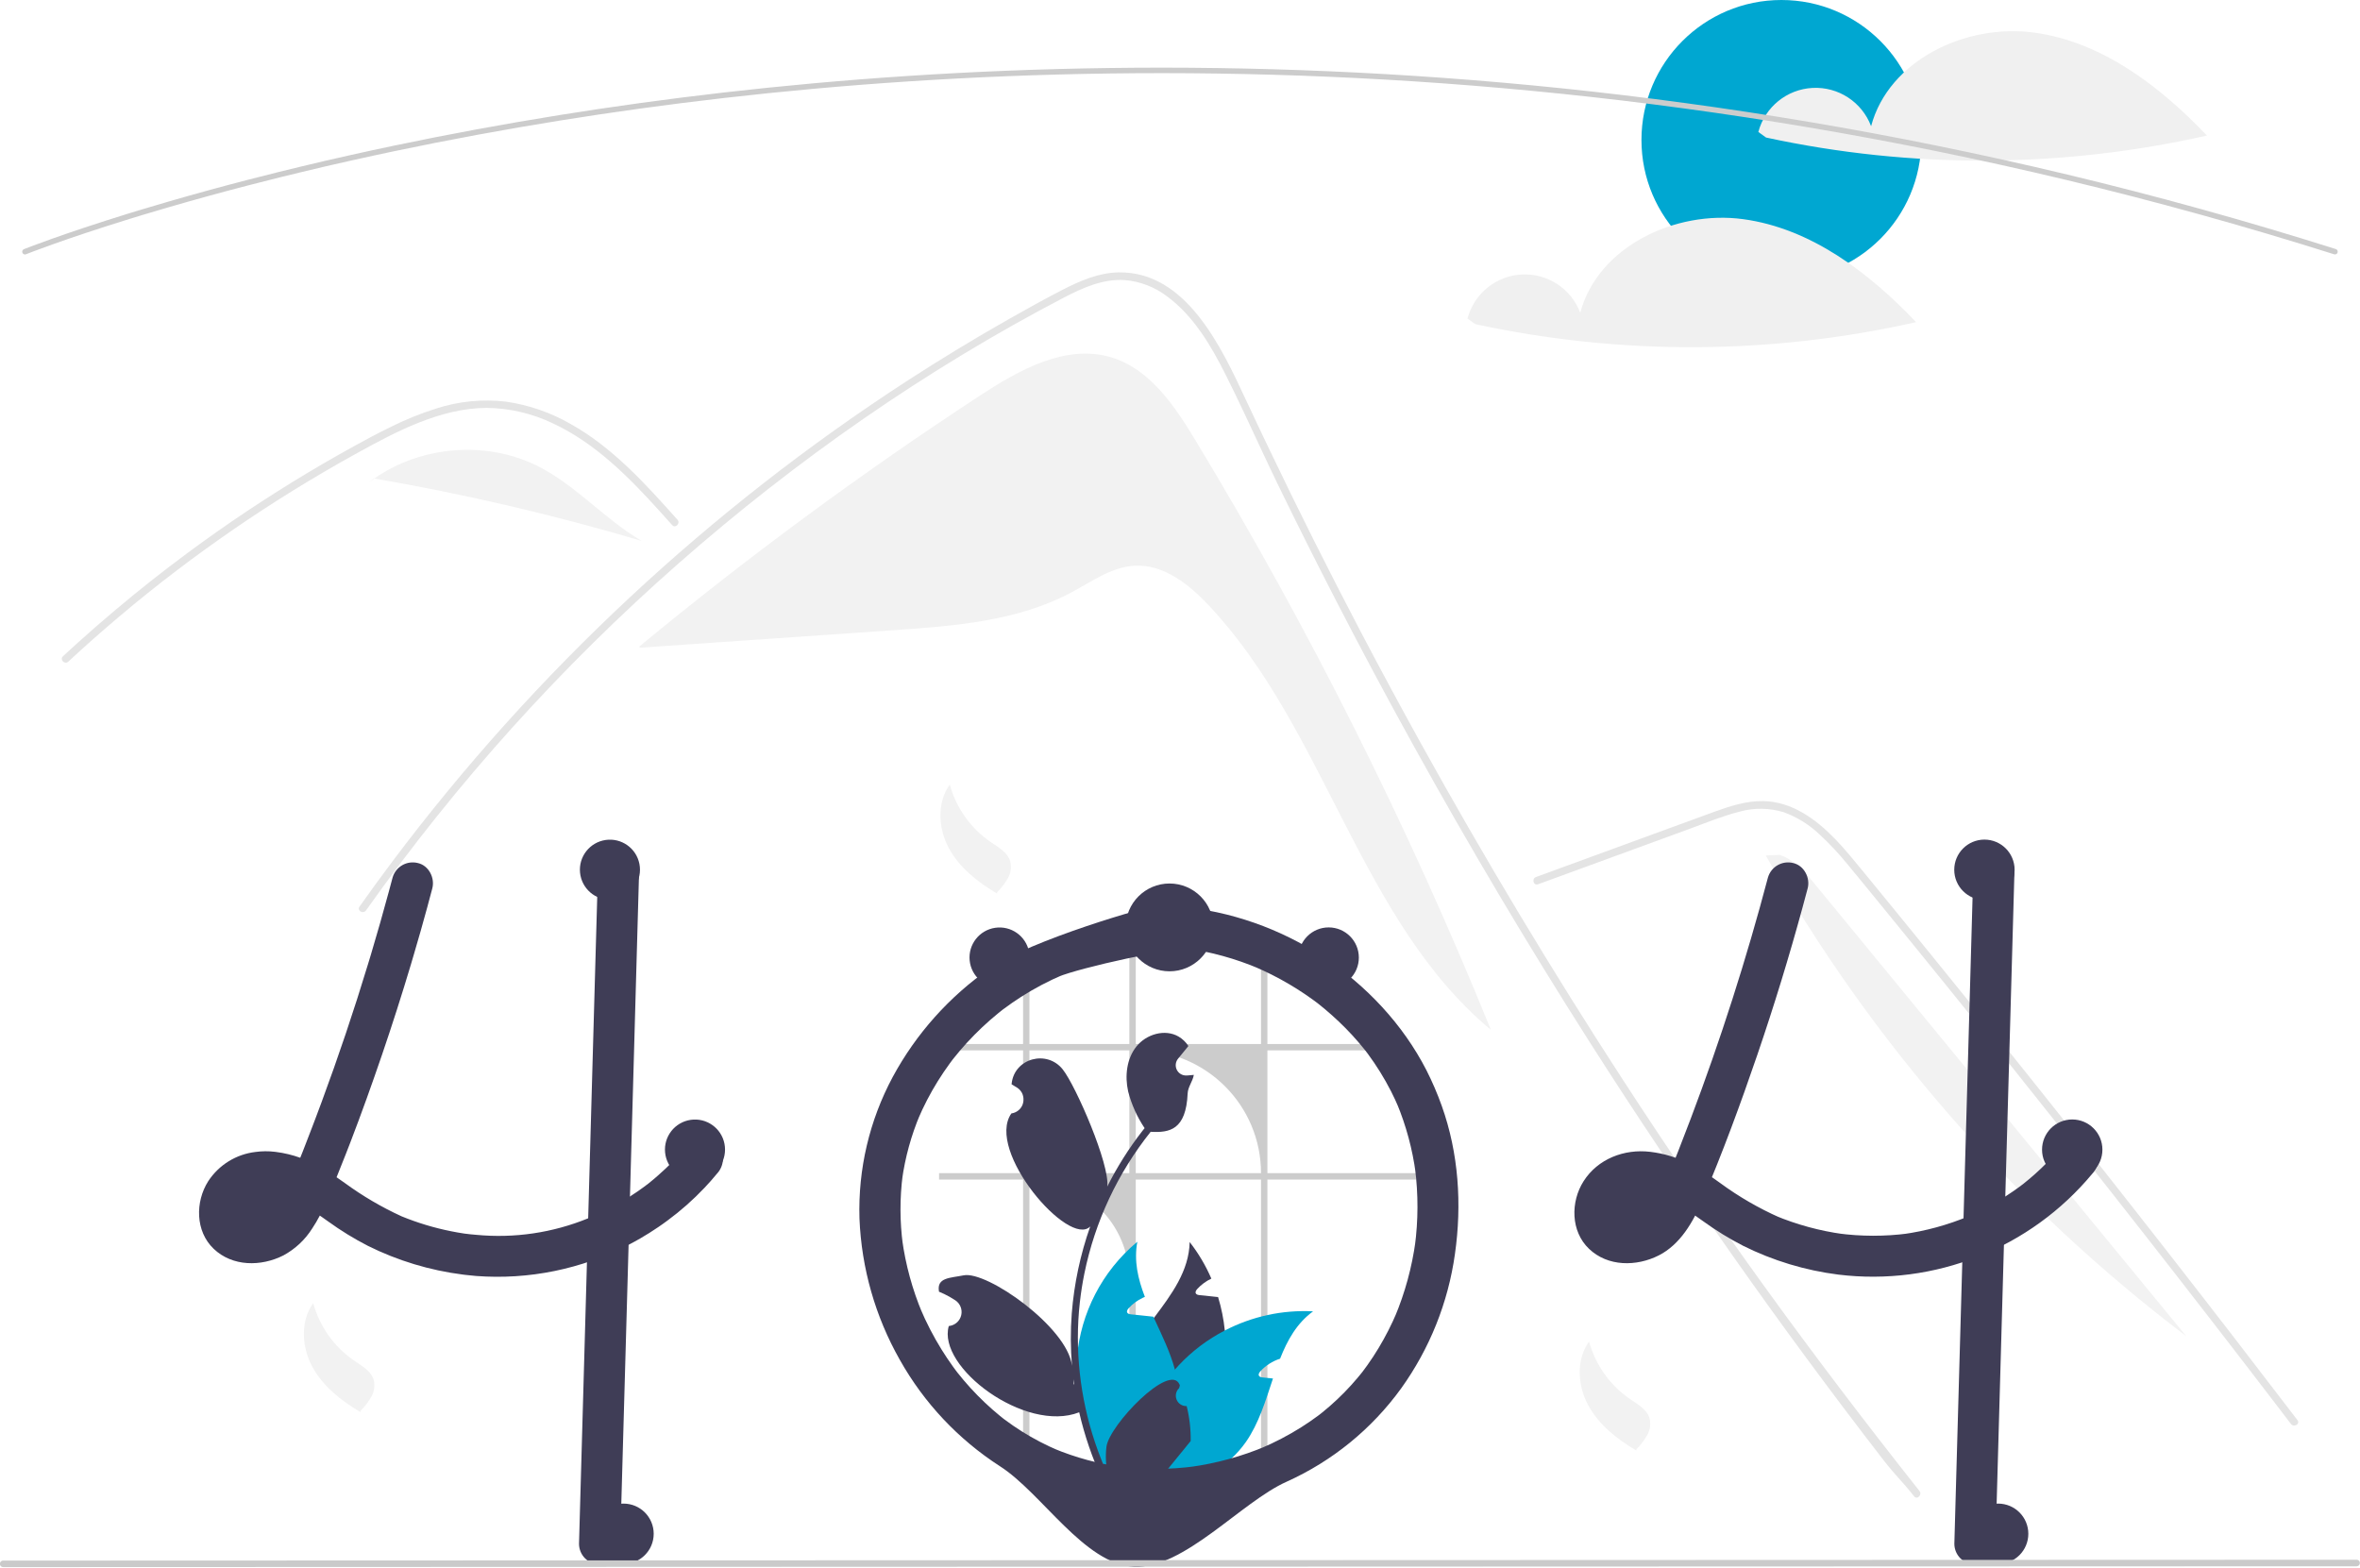
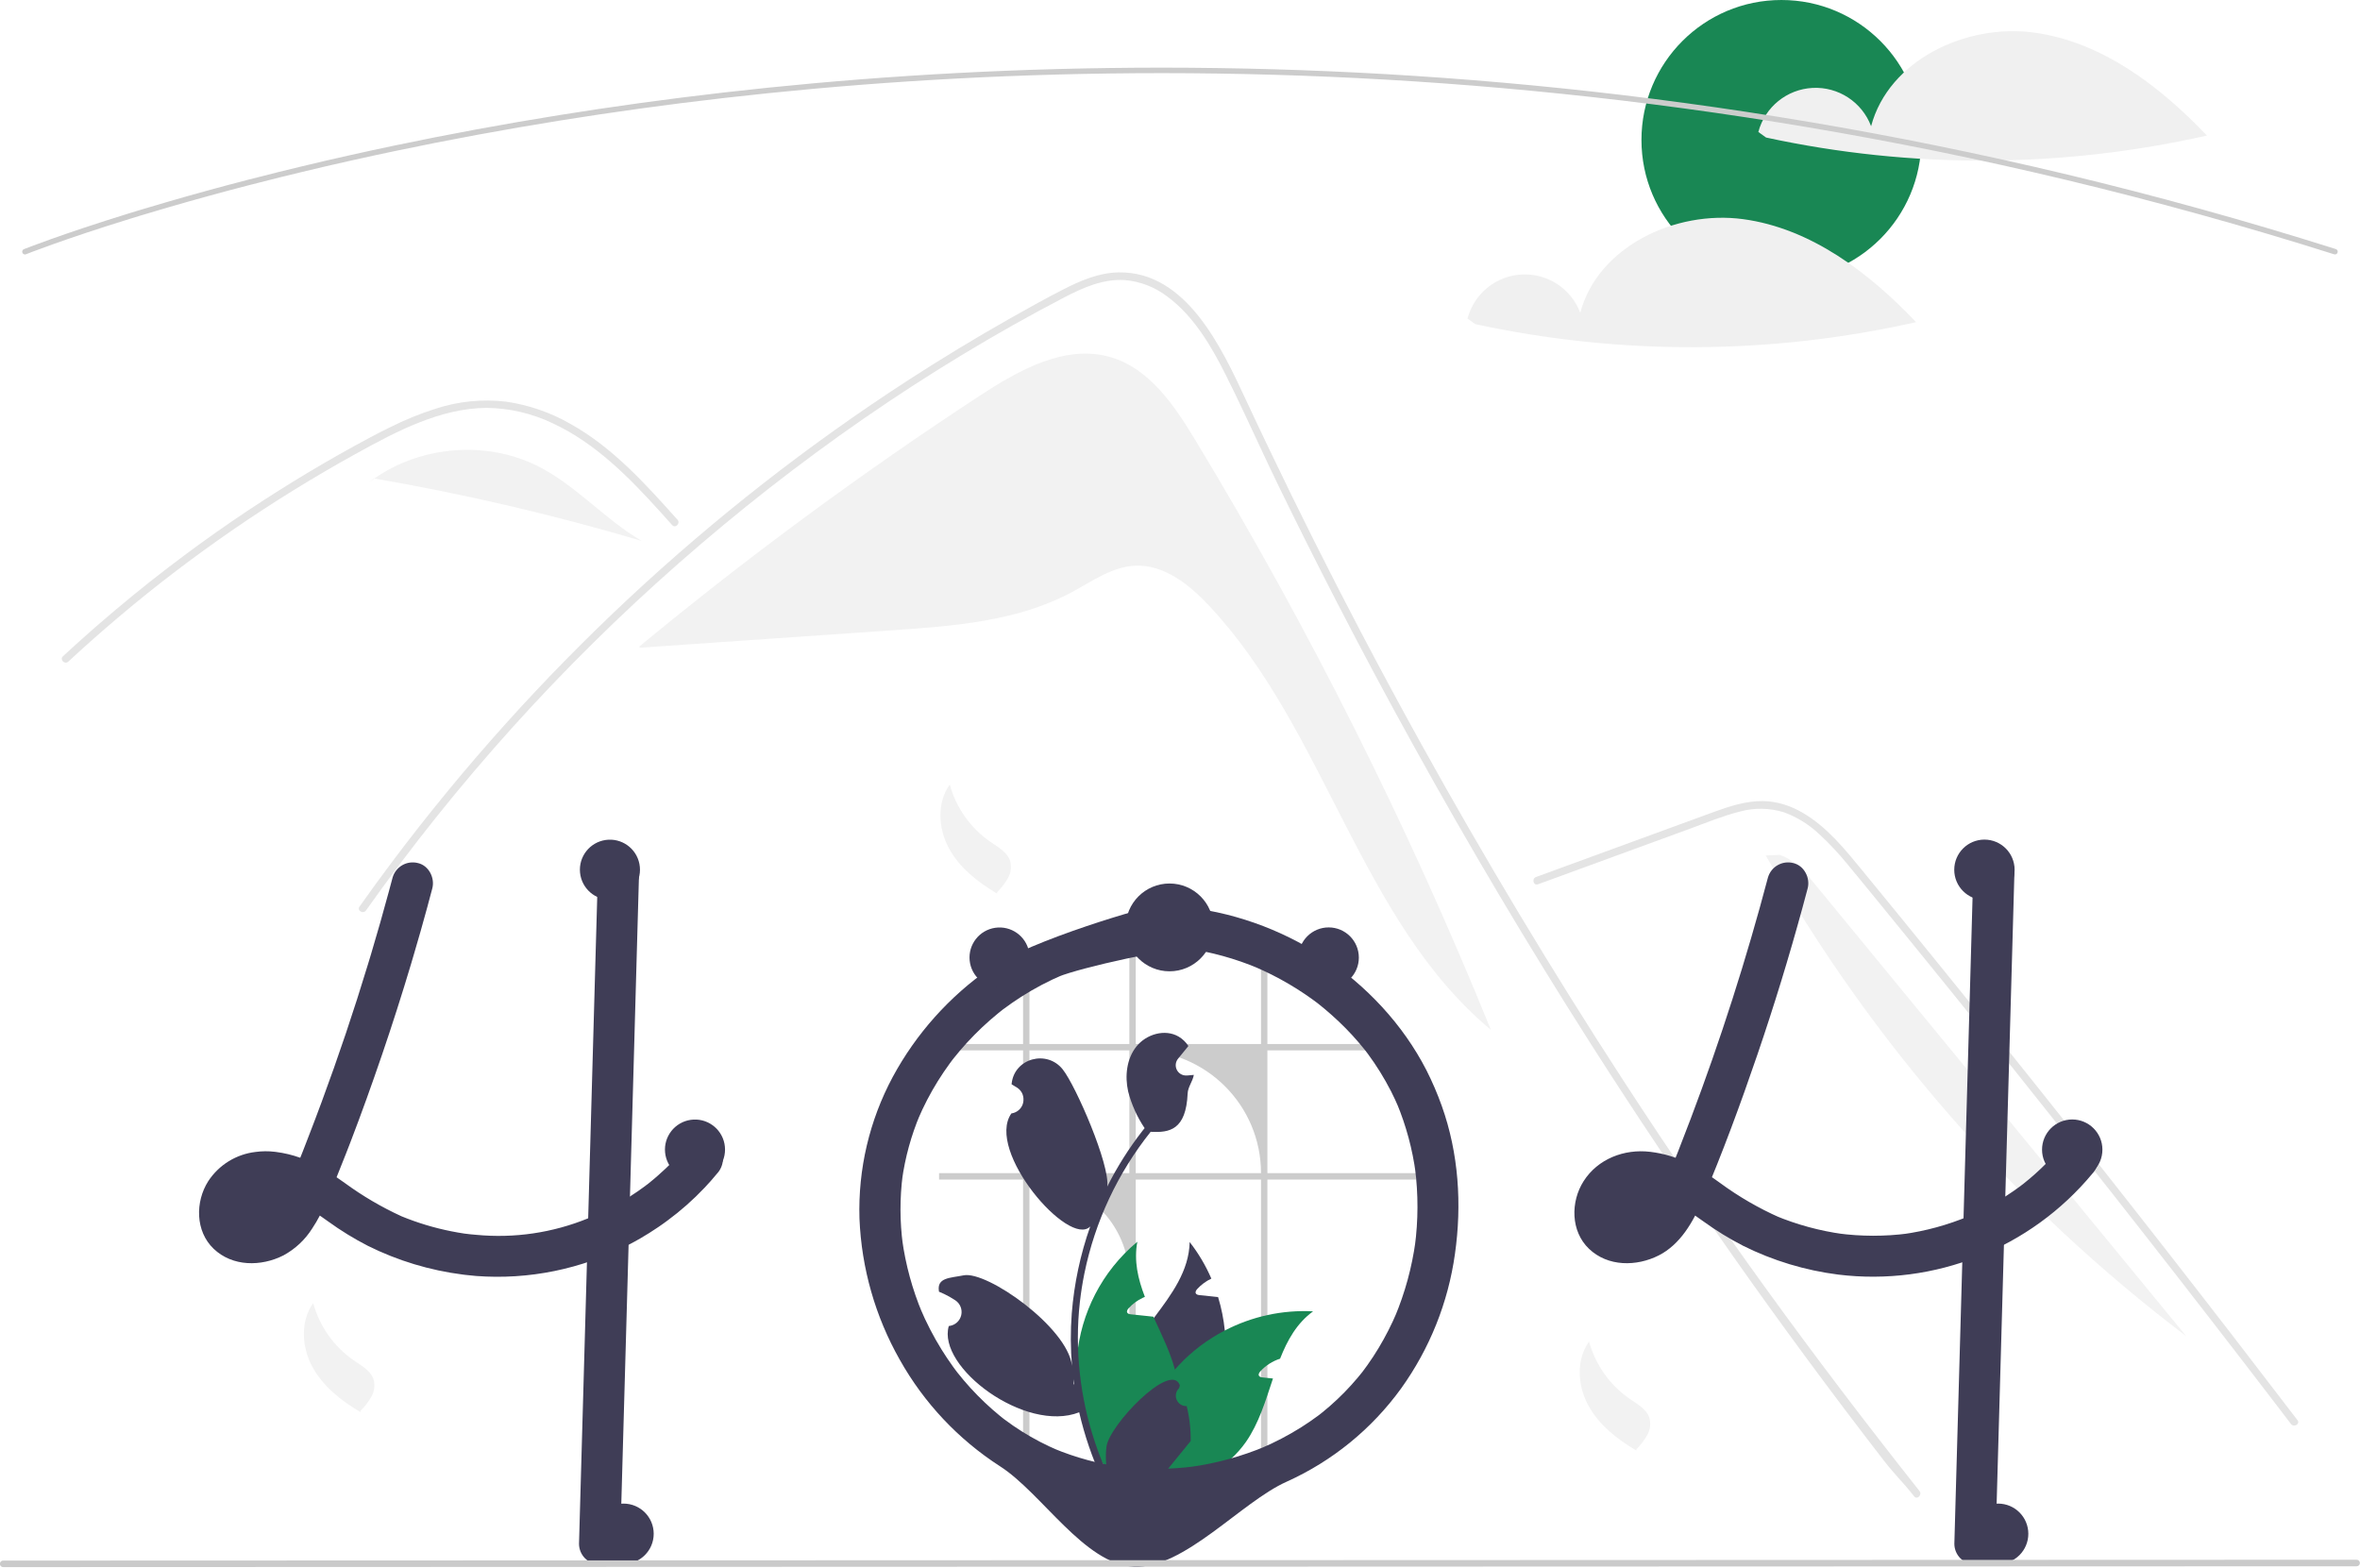
<svg xmlns="http://www.w3.org/2000/svg" data-name="Layer 1" width="860.131" height="571.148" viewBox="0 0 860.131 571.148">
  <path d="M605.67,324.953c-7.669-12.684-16.757-26.228-30.99-30.37-16.482-4.796-33.413,4.732-47.775,14.135a1392.157,1392.157,0,0,0-123.893,91.283l.043.492q46.226-3.188,92.451-6.376c22.265-1.535,45.296-3.283,64.972-13.816,7.467-3.997,14.745-9.336,23.206-9.708,10.512-.462,19.677,6.879,26.88,14.549,42.607,45.371,54.937,114.754,102.738,154.616A1516.995,1516.995,0,0,0,605.67,324.953Z" transform="translate(-169.9343 -164.426)" fill="#f2f2f2" />
  <path d="M867.571,709.781c-4.712-5.95-6.637-7.343-11.285-13.348q-56.764-73.416-106.708-151.792-33.924-53.23-64.483-108.504-14.549-26.278-28.3-52.969-10.67-20.695-20.865-41.638c-1.944-3.988-3.832-7.994-5.711-12.009-4.428-9.442-8.773-18.93-13.439-28.244-5.317-10.616-11.789-21.745-21.553-28.877a29.405,29.405,0,0,0-15.319-5.895c-7.948-.513-15.282,2.769-22.176,6.353-50.439,26.301-97.659,59.276-140.37,96.798A730.778,730.778,0,0,0,303.322,496.247c-1.008,1.439-3.392.064-2.374-1.384q6.009-8.498,12.257-16.813A734.817,734.817,0,0,1,500.805,303.064q18.248-11.826,37.183-22.542c6.362-3.603,12.752-7.16,19.251-10.497,6.371-3.273,13.137-6.215,20.416-6.325,24.77-.385,37.595,27.667,46.405,46.542q4.153,8.911,8.406,17.766,16.075,33.621,33.387,66.628,10.685,20.379,21.837,40.52,34.707,62.718,73.779,122.897c34.506,53.143,68.737,100.089,108.046,149.785C870.596,709.213,868.662,711.175,867.571,709.781Z" transform="translate(-169.9343 -164.426)" fill="#e4e4e4" />
  <path d="M414.916,355.804c-1.439-1.604-2.869-3.209-4.318-4.813-11.422-12.633-23.679-25.118-39.364-32.361a57.11,57.11,0,0,0-23.927-5.546c-8.562.028-16.932,2.273-24.843,5.418-3.74,1.494-7.398,3.19-11.001,4.996-4.116,2.072-8.159,4.281-12.183,6.509q-11.331,6.27-22.368,13.091-21.961,13.572-42.546,29.216-10.671,8.113-20.902,16.758-9.516,8.031-18.646,16.492c-1.302,1.201-3.245-.743-1.944-1.943,1.604-1.494,3.227-2.979,4.85-4.446q6.875-6.215,13.971-12.193,12.939-10.918,26.549-20.993,21.163-15.676,43.783-29.225,11.304-6.765,22.918-12.963c2.338-1.247,4.703-2.466,7.096-3.621a113.116,113.116,0,0,1,16.868-6.866,60.006,60.006,0,0,1,25.476-2.503,66.327,66.327,0,0,1,23.505,8.131c15.401,8.608,27.346,21.919,38.97,34.909C418.033,355.171,416.099,357.124,414.916,355.804Z" transform="translate(-169.9343 -164.426)" fill="#e4e4e4" />
  <path d="M730.477,486.711l36.905-13.498,18.323-6.702c5.968-2.183,11.921-4.667,18.09-6.23a28.539,28.539,0,0,1,16.374.209,37.738,37.738,0,0,1,12.771,7.917,103.64,103.64,0,0,1,10.475,11.186c3.989,4.794,7.92,9.639,11.868,14.467q24.441,29.891,48.563,60.041,24.121,30.15,47.92,60.556,23.857,30.48,47.385,61.216,2.882,3.765,5.76,7.534c1.06,1.388,3.449.02,2.375-1.388Q983.582,650.974,959.549,620.184q-24.092-30.864-48.516-61.466-24.424-30.601-49.179-60.937-6.167-7.558-12.354-15.099c-3.48-4.241-6.92-8.527-10.736-12.474-7.005-7.245-15.758-13.648-26.234-13.822-6.16-.102-12.121,1.852-17.844,3.923-6.17,2.232-12.325,4.506-18.486,6.759l-37.163,13.592-9.291,3.398c-1.649.603-.937,3.262.731,2.652Z" transform="translate(-169.9343 -164.426)" fill="#e4e4e4" />
  <path d="M366.377,334.526c-18.754-9.639-42.771-7.751-60.005,4.291a855.847,855.847,0,0,1,97.371,22.726C390.46,353.759,380.07,341.563,366.377,334.526Z" transform="translate(-169.9343 -164.426)" fill="#f2f2f2" />
  <path d="M306.188,338.784l-3.61,2.935c1.221-1.027,2.491-1.99,3.795-2.901C306.311,338.807,306.249,338.795,306.188,338.784Z" transform="translate(-169.9343 -164.426)" fill="#f2f2f2" />
  <path d="M831.549,486.846c-3.633-4.422-7.56-9.052-12.994-10.848l-5.073.2A575.436,575.436,0,0,0,966.749,651.418Q899.149,569.132,831.549,486.846Z" transform="translate(-169.9343 -164.426)" fill="#f2f2f2" />
  <path d="M516.084,450.367A37.481,37.481,0,0,0,531.015,471.325c2.82,1.92,6.157,3.762,7.122,7.035a8.379,8.379,0,0,1-.874,6.15,24.884,24.884,0,0,1-3.861,5.041l-.137.512c-6.998-4.147-13.656-9.393-17.522-16.551s-4.406-16.539.341-23.145" transform="translate(-169.9343 -164.426)" fill="#f2f2f2" />
  <path d="M749.084,653.367A37.481,37.481,0,0,0,764.015,674.325c2.82,1.92,6.157,3.762,7.122,7.035a8.379,8.379,0,0,1-.874,6.15,24.884,24.884,0,0,1-3.861,5.041l-.137.512c-6.998-4.147-13.656-9.393-17.522-16.551s-4.406-16.539.341-23.145" transform="translate(-169.9343 -164.426)" fill="#f2f2f2" />
  <path d="M284.084,639.367A37.481,37.481,0,0,0,299.015,660.325c2.82,1.92,6.157,3.762,7.122,7.035a8.379,8.379,0,0,1-.874,6.15,24.884,24.884,0,0,1-3.861,5.041l-.137.512c-6.998-4.147-13.656-9.393-17.522-16.551s-4.406-16.539.341-23.145" transform="translate(-169.9343 -164.426)" fill="#f2f2f2" />
-   <circle cx="649.249" cy="51" r="51" fill="#00a7d1" />
+   <circle cx="649.249" cy="51" r="51" fill="#198754" />
  <path d="M911.219,176.296c-24.717-3.341-52.935,10.019-59.341,34.124a21.597,21.597,0,0,0-41.094,2.109l2.83,2.027a372.275,372.275,0,0,0,160.659-.726C957.079,195.76,935.935,179.637,911.219,176.296Z" transform="translate(-169.9343 -164.426)" fill="#f0f0f0" />
  <path d="M805.219,244.296c-24.717-3.341-52.935,10.019-59.341,34.124a21.597,21.597,0,0,0-41.094,2.109l2.83,2.027a372.275,372.275,0,0,0,160.659-.726C851.079,263.76,829.935,247.637,805.219,244.296Z" transform="translate(-169.9343 -164.426)" fill="#f0f0f0" />
  <path d="M1020.946,257.154a.982.982,0,0,1-.302-.047C756.237,173.489,523.199,184.424,374.264,208.321c-20.269,3.251-40.591,7.006-60.404,11.161-5.058,1.06-10.306,2.195-15.597,3.378-6.319,1.407-12.554,2.856-18.532,4.306q-3.873.917-7.595,1.849c-3.758.928-7.572,1.895-11.66,2.957-4.568,1.178-9.209,2.413-13.797,3.672a.442.442,0,0,1-.051.015l0.0.001c-5.183,1.415-10.338,2.871-15.323,4.325-2.698.779-5.304,1.548-7.799,2.307-.279.077-.526.151-.776.228l-.536.163c-.311.095-.617.188-.924.275l-.02.006 0.0.001-.812.252c-.968.293-1.912.579-2.841.864-24.545,7.566-38.038,12.949-38.171,13.002a1,1,0,1,1-.744-1.856c.134-.053,13.693-5.463,38.328-13.058.932-.286,1.879-.572,2.85-.866l.754-.234c.026-.01.052-.018.078-.025.305-.087.61-.18.919-.273l.537-.163c.268-.081.531-.161.801-.235,2.479-.754,5.093-1.524,7.798-2.307,4.987-1.455,10.147-2.911,15.334-4.328.016-.006.033-.01.049-.015v-.001c4.604-1.263,9.263-2.503,13.845-3.685,4.094-1.063,7.915-2.032,11.68-2.962q3.738-.93,7.609-1.853c5.985-1.451,12.233-2.902,18.563-4.312,5.299-1.184,10.556-2.322,15.622-3.383,19.843-4.162,40.198-7.923,60.497-11.179C523.096,182.415,756.467,171.463,1021.246,255.201a1.0 1,0,0,1-.301,1.953Z" transform="translate(-169.9343 -164.426)" fill="#ccc" />
  <path d="M432.923,584.266a6.729,6.729,0,0,0-1.7-2.67,6.43,6.43,0,0,0-.92-.71c-2.61-1.74-6.51-2.13-8.99,0a5.81,5.81,0,0,0-.69.71q-1.11,1.365-2.28,2.67c-1.28,1.46-2.59,2.87-3.96,4.24-.39.38-.78.77-1.18,1.15-.23.23-.46.45-.69.67-.88.84-1.78,1.65-2.69,2.45-.48.43-.96.85-1.45,1.26-.73.61-1.46,1.22-2.2,1.81-.07.05-.14.1-.21.16-.02.01-.03.03-.05.04-.01,0-.02,0-.03.02a.179.179,0,0,0-.07.05c-.22.15-.37.25-.48.34.04-.02.08-.05.12-.07-.18.14-.37.28-.55.42-1.75,1.29-3.54,2.53-5.37,3.69a99.21,99.21,0,0,1-14.22,7.55c-.33.13-.67.27-1.01.4a85.97,85.97,0,0,1-40.85,6.02q-2.13-.165-4.26-.45c-1.64-.24-3.27-.53-4.89-.86a97.932,97.932,0,0,1-18.02-5.44,118.652,118.652,0,0,1-20.66-12.12c-1-.71-2.01-1.42-3.02-2.11,1.15-2.82,2.28-5.64,3.38-8.48.55-1.37,1.08-2.74,1.6-4.12,4.09-10.63,7.93-21.36,11.61-32.13q5.58-16.365,10.53-32.92.51-1.68.99-3.36,2.595-8.745,4.98-17.53c.15-.57.31-1.13.45-1.7q.69-2.52,1.35-5.04c1-3.79-1.26-8.32-5.24-9.23a7.634,7.634,0,0,0-9.22,5.24c-.43,1.62-.86,3.23-1.3,4.85q-3.165,11.745-6.66,23.41-.51,1.68-1.02,3.36-7.71,25.41-16.93,50.31-1.11,3.015-2.25,6.01c-.37.98-.74,1.96-1.12,2.94-.73,1.93-1.48,3.86-2.23,5.79-.43,1.13-.87,2.26-1.31,3.38-.29.71-.57,1.42-.85,2.12a41.809,41.809,0,0,0-8.81-2.12l-.48-.06a27.397,27.397,0,0,0-7.01.06,23.914,23.914,0,0,0-17.24,10.66c-4.77,7.51-4.71,18.25,1.98,24.63,6.89,6.57,17.32,6.52,25.43,2.41a28.351,28.351,0,0,0,10.52-9.86,50.569,50.569,0,0,0,2.74-4.65c.21.14.42.28.63.43.8.56,1.6,1.13,2.39,1.69a111.738,111.738,0,0,0,14.51,8.91,108.359,108.359,0,0,0,34.62,10.47c.27.03.53.07.8.1,1.33.17,2.67.3,4.01.41a103.782,103.782,0,0,0,55.58-11.36q2.175-1.125,4.31-2.36,3.315-1.92,6.48-4.08c1.15-.78,2.27-1.57,3.38-2.4a101.042,101.042,0,0,0,13.51-11.95q2.355-2.475,4.51-5.11a8.061,8.061,0,0,0,2.2-5.3A7.564,7.564,0,0,0,432.923,584.266Zm-165.59,23.82c.21-.15.42-.31.62-.47C267.893,607.766,267.603,607.936,267.333,608.086Zm3.21-3.23c-.23.26-.44.52-.67.78a23.366,23.366,0,0,1-2.25,2.2c-.11.1-.23.2-.35.29a.01.01,0,0,0-.01.01,3.804,3.804,0,0,0-.42.22q-.645.39-1.32.72a17.005,17.005,0,0,1-2.71.75,16.799,16.799,0,0,1-2.13.02h-.02a14.823,14.823,0,0,1-1.45-.4c-.24-.12-.47-.26-.7-.4-.09-.08-.17-.16-.22-.21a2.44,2.44,0,0,1-.27-.29.01.01,0,0,0-.01-.01c-.11-.2-.23-.4-.34-.6a.031.031,0,0,1-.01-.02c-.08-.25-.15-.51-.21-.77a12.511,12.511,0,0,1,.01-1.37,13.467,13.467,0,0,1,.54-1.88,11.068,11.068,0,0,1,.69-1.26c.02-.04.12-.2.23-.38.01-.01.01-.01.01-.02.15-.17.3-.35.46-.51.27-.3.56-.56.85-.83a18.022,18.022,0,0,1,1.75-1.01,19.481,19.481,0,0,1,2.93-.79,24.989,24.989,0,0,1,4.41.04,30.301,30.301,0,0,1,4.1,1.01,36.945,36.945,0,0,1-2.77,4.54C270.623,604.746,270.583,604.806,270.543,604.856Zm-11.12-3.29a2.18,2.18,0,0,1-.31.39A1.409,1.409,0,0,1,259.423,601.566Z" transform="translate(-169.9343 -164.426)" fill="#3f3d56" />
  <path d="M402.863,482.136q-.135,4.71-.27,9.42-.285,10.455-.59,20.92-.315,11.775-.66,23.54-.165,6.075-.34,12.15-.465,16.365-.92,32.72c-.03,1.13-.07,2.25-.1,3.38q-.225,8.115-.45,16.23-.255,8.805-.5,17.61-.18,6.6-.37,13.21-1.35,47.895-2.7,95.79a7.648,7.648,0,0,1-7.5,7.5,7.561,7.561,0,0,1-7.5-7.5q.75-26.94,1.52-53.88.675-24.36,1.37-48.72.225-8.025.45-16.06.345-12.09.68-24.18c.03-1.13.07-2.25.1-3.38.02-.99.05-1.97.08-2.96q.66-23.475,1.32-46.96.27-9.24.52-18.49.3-10.545.6-21.08c.09-3.09.17-6.17.26-9.26a7.648,7.648,0,0,1,7.5-7.5A7.561,7.561,0,0,1,402.863,482.136Z" transform="translate(-169.9343 -164.426)" fill="#3f3d56" />
  <path d="M814.291,484.217a893.238,893.238,0,0,1-28.161,87.941c-3.007,7.946-6.083,15.877-9.371,23.712l.756-1.792a54.583,54.583,0,0,1-5.59,10.612q-.229.321-.467.636,1.166-1.49.443-.589c-.254.301-.505.602-.768.895a23.664,23.664,0,0,1-2.249,2.203q-.301.258-.612.504l.938-.729c-.109.257-.873.597-1.111.743a18.254,18.254,0,0,1-2.405,1.219l1.792-.756a19.086,19.086,0,0,1-4.231,1.161l1.994-.268a17.021,17.021,0,0,1-4.298.046l1.994.268a14.002,14.002,0,0,1-3.405-.917l1.792.756a12.012,12.012,0,0,1-1.679-.896c-.271-.177-1.105-.809-.015.025,1.133.866.146.074-.088-.156-.194-.192-.37-.4-.56-.595-.882-.905.996,1.557.397.499a18.182,18.182,0,0,1-.878-1.637l.756,1.792a11.925,11.925,0,0,1-.728-2.651l.268,1.994a13.651,13.651,0,0,1-.003-3.405l-.268,1.994a15.964,15.964,0,0,1,.995-3.68l-.756,1.792a16.729,16.729,0,0,1,1.178-2.298,6.729,6.729,0,0,1,.729-1.071c.049.016-1.269,1.513-.569.757.183-.198.354-.406.539-.602.296-.314.614-.601.926-.898,1.045-.994-1.462.966-.257.179a19.049,19.049,0,0,1,2.749-1.499l-1.792.756a20.311,20.311,0,0,1,4.995-1.34l-1.994.268a25.628,25.628,0,0,1,6.461.076l-1.994-.268a33.211,33.211,0,0,1,7.892,2.22l-1.792-.756c5.39,2.314,10.163,5.749,14.928,9.118a111.95,111.95,0,0,0,14.506,8.906,108.388,108.388,0,0,0,34.622,10.474,103.933,103.933,0,0,0,92.586-36.752,8.078,8.078,0,0,0,2.197-5.303,7.632,7.632,0,0,0-2.197-5.303c-2.752-2.526-7.949-3.239-10.607,0a95.636,95.636,0,0,1-8.107,8.727q-2.017,1.914-4.142,3.71-1.214,1.026-2.461,2.011c-.393.311-1.619,1.138.263-.197-.431.306-.845.64-1.271.955a99.269,99.269,0,0,1-20.332,11.565l1.792-.756a96.836,96.836,0,0,1-24.171,6.622l1.994-.268a97.643,97.643,0,0,1-25.754-.038l1.994.268a99.8,99.8,0,0,1-24.857-6.77l1.792.756a116.025,116.025,0,0,1-21.736-12.591,86.877,86.877,0,0,0-11.113-6.994,42.824,42.824,0,0,0-14.438-4.389c-9.439-1.111-19.057,2.566-24.246,10.72-4.776,7.505-4.714,18.244,1.974,24.625,6.888,6.572,17.318,6.517,25.436,2.406,7.817-3.959,12.513-12.185,15.815-19.942,7.431-17.455,14.01-35.314,20.14-53.263q9.097-26.637,16.499-53.813.917-3.366,1.807-6.739c1.001-3.789-1.261-8.32-5.238-9.226a7.633,7.633,0,0,0-9.226,5.238Z" transform="translate(-169.9343 -164.426)" fill="#3f3d56" />
  <path d="M889.124,482.136l-2.7,95.793-2.685,95.294-1.518,53.884a7.565,7.565,0,0,0,7.5,7.5,7.649,7.649,0,0,0,7.5-7.5l2.7-95.793,2.685-95.294,1.518-53.884a7.565,7.565,0,0,0-7.5-7.5,7.649,7.649,0,0,0-7.5,7.5Z" transform="translate(-169.9343 -164.426)" fill="#3f3d56" />
  <path d="M629.526,700.361h2.329V594.319h54.329v-2.323H631.855V547.252H673.81q-.923-1.173-1.899-2.317H631.855V515.382c-.77-.328-1.547-.645-2.329-.944V544.935h-45.652V507.07c-.782.036-1.553.09-2.329.155v37.71h-36.42V516.684c-.782.346-1.553.711-2.317,1.093V544.935h-30.616v2.317h30.616v44.744h-30.616v2.323h30.616V700.361h2.317V594.319a36.413,36.413,0,0,1,36.42,36.42v69.622h2.329V594.319h45.652Zm-84.401-108.365V547.252h36.42v44.744Zm38.749,0V547.252h.914a44.741,44.741,0,0,1,44.738,44.744Z" transform="translate(-169.9343 -164.426)" opacity="0.2" />
  <path d="M615.303,668.566a63.059,63.059,0,0,1-20.05,33.7c-.74.64-1.48,1.26-2.25,1.87q-2.805.255-5.57.52c-1.53.14-3.04.29-4.54.43l-.27.03-.19-1.64-.76-6.64a37.623,37.623,0,0,1-3.3-32.44c2.64-7.12,7.42-13.41,12.12-19.65,6.49-8.62,12.8-17.14,13.03-27.65a60.544,60.544,0,0,1,7.9,13.33,16.432,16.432,0,0,0-5.12,3.77c-.41.45-.82,1.08-.54,1.62.24.46.84.57,1.36.63,1.25.13,2.51.26,3.76.39,1,.11,2,.21,3,.32a63.99,63.99,0,0,1,2.45,12.18A61.189,61.189,0,0,1,615.303,668.566Z" transform="translate(-169.9343 -164.426)" fill="#3f3d56" />
-   <path d="M648.503,642.356c-5.9,4.29-9.35,10.46-12.03,17.26a16.628,16.628,0,0,0-7.17,4.58c-.41.45-.82,1.08-.54,1.62.24.46.84.57,1.36.63,1.25.13,2.51.26,3.76.39-2.68,8.04-5.14,16.36-9.88,23.15a36.989,36.989,0,0,1-12.03,10.91,38.492,38.492,0,0,1-4.02,1.99q-7.62.585-14.95,1.25-2.805.255-5.57.52c-1.53.14-3.04.29-4.54.43q-.015-.825,0-1.65a63.304,63.304,0,0,1,15.25-39.86c.45-.52.91-1.03,1.38-1.54a61.792,61.792,0,0,1,16.81-12.7A62.654,62.654,0,0,1,648.503,642.356Z" transform="translate(-169.9343 -164.426)" fill="#00a7d1" />
-   <path d="M589.163,699.526l-1.15,3.4-.58,1.73c-1.53.14-3.04.29-4.54.43l-.27.03c-1.66.17-3.31.34-4.96.51-.43-.5-.86-1.01-1.28-1.53a62.03,62.03,0,0,1,8.07-87.11c-1.32,6.91.22,13.53,2.75,20.1-.27.11-.53.22-.78.34a16.432,16.432,0,0,0-5.12,3.77c-.41.45-.82,1.08-.54,1.62.24.46.84.57,1.36.63,1.25.13,2.51.26,3.76.39,1,.11,2,.21,3,.32q.705.075,1.41.15c.07.15.13.29.2.44,2.85,6.18,5.92,12.39,7.65,18.83a43.666,43.666,0,0,1,1.02,4.91A37.604,37.604,0,0,1,589.163,699.526Z" transform="translate(-169.9343 -164.426)" fill="#00a7d1" />
+   <path d="M648.503,642.356c-5.9,4.29-9.35,10.46-12.03,17.26a16.628,16.628,0,0,0-7.17,4.58c-.41.45-.82,1.08-.54,1.62.24.46.84.57,1.36.63,1.25.13,2.51.26,3.76.39-2.68,8.04-5.14,16.36-9.88,23.15a36.989,36.989,0,0,1-12.03,10.91,38.492,38.492,0,0,1-4.02,1.99q-7.62.585-14.95,1.25-2.805.255-5.57.52c-1.53.14-3.04.29-4.54.43q-.015-.825,0-1.65a63.304,63.304,0,0,1,15.25-39.86c.45-.52.91-1.03,1.38-1.54a61.792,61.792,0,0,1,16.81-12.7A62.654,62.654,0,0,1,648.503,642.356Z" transform="translate(-169.9343 -164.426)" fill="#198754" />
+   <path d="M589.163,699.526l-1.15,3.4-.58,1.73c-1.53.14-3.04.29-4.54.43l-.27.03c-1.66.17-3.31.34-4.96.51-.43-.5-.86-1.01-1.28-1.53a62.03,62.03,0,0,1,8.07-87.11c-1.32,6.91.22,13.53,2.75,20.1-.27.11-.53.22-.78.34a16.432,16.432,0,0,0-5.12,3.77c-.41.45-.82,1.08-.54,1.62.24.46.84.57,1.36.63,1.25.13,2.51.26,3.76.39,1,.11,2,.21,3,.32q.705.075,1.41.15c.07.15.13.29.2.44,2.85,6.18,5.92,12.39,7.65,18.83a43.666,43.666,0,0,1,1.02,4.91A37.604,37.604,0,0,1,589.163,699.526Z" transform="translate(-169.9343 -164.426)" fill="#198754" />
  <path d="M689.821,554.487c-8.609-16.792-21.946-30.921-37.632-41.304a114.237,114.237,0,0,0-52.563-18.38q-3.69-.335-7.399-.393c-2.921-.044-46.866,12.632-61.587,22.982a114.295,114.295,0,0,0-35.333,39.527,102.5,102.5,0,0,0-12.126,51.633,113.564,113.564,0,0,0,14.703,51.476,110.475,110.475,0,0,0,36.444,38.746C549.667,708.561,565.074,734.51,583.183,735.426c18.246.923,39.054-23.555,55.695-30.987a104.425,104.425,0,0,0,41.726-34.005,110.25,110.25,0,0,0,19.599-48.948c2.574-18.083,1.374-36.733-4.801-54.016a111.86,111.86,0,0,0-5.58-12.983c-1.78-3.505-6.996-4.796-10.261-2.691a7.68,7.68,0,0,0-2.691,10.261q1.568,3.088,2.915,6.278l-.756-1.792a101.151,101.151,0,0,1,6.876,25.538l-.268-1.994a109.229,109.229,0,0,1-.066,28.683l.268-1.994a109.734,109.734,0,0,1-7.555,27.674l.756-1.792a104.212,104.212,0,0,1-6.672,13.098q-1.923,3.186-4.081,6.222c-.632.888-1.283,1.761-1.939,2.631-.856,1.136,1.167-1.483.282-.369-.151.19-.3.38-.452.569q-.681.852-1.382,1.688a93.613,93.613,0,0,1-10.176,10.384q-1.366,1.192-2.778,2.331c-.469.378-.932.773-1.421,1.125.019-.013,1.58-1.199.656-.511-.29.216-.579.436-.87.652q-2.91,2.156-5.974,4.092a103.485,103.485,0,0,1-14.756,7.713l1.792-.756a109.215,109.215,0,0,1-27.597,7.552l1.994-.268a108.154,108.154,0,0,1-28.589.051l1.994.268a99.835,99.835,0,0,1-25.095-6.784l1.792.756a93.643,93.643,0,0,1-13.416-6.991q-3.174-2-6.184-4.247c-.286-.214-.57-.43-.855-.645-.915-.691.658.51.67.518a19.169,19.169,0,0,1-1.535-1.225q-1.454-1.184-2.861-2.422a101.989,101.989,0,0,1-10.493-10.709q-1.213-1.434-2.374-2.911c-.335-.426-.947-1.29.404.529-.178-.239-.362-.474-.542-.712q-.647-.858-1.276-1.728-2.203-3.048-4.188-6.246a109.29,109.29,0,0,1-7.805-15.108l.756,1.792a106.588,106.588,0,0,1-7.34-26.837l.268,1.994a97.866,97.866,0,0,1-.048-25.636l-.268,1.994A94.673,94.673,0,0,1,505.276,570.55l-.756,1.792a101.557,101.557,0,0,1,7.195-13.856q2.066-3.323,4.378-6.485.525-.718,1.062-1.428c.324-.428,1.215-1.493-.305.388.149-.184.293-.374.439-.56q1.269-1.608,2.6-3.165A107.402,107.402,0,0,1,530.772,536.215q1.474-1.292,2.995-2.529.691-.562,1.391-1.113c.187-.147.376-.291.562-.439-1.997,1.59-.555.433-.102.093q3.134-2.348,6.435-4.461a103.644,103.644,0,0,1,15.387-8.108l-1.792.756c7.76-3.258,42.141-10.949,48.394-10.11l-1.994-.268A106.225,106.225,0,0,1,628.768,517.419l-1.792-.756a110.313,110.313,0,0,1,12.6,6.329q3.043,1.784,5.967,3.763,1.384.937,2.738,1.915.677.489,1.346.989c.248.185.494.373.741.558,1.039.779-1.431-1.128-.342-.267a110.843,110.843,0,0,1,10.368,9.253q2.401,2.445,4.637,5.045,1.147,1.334,2.246,2.708c.364.455,1.605,2.101.084.085.372.493.747.982,1.114,1.479a97.977,97.977,0,0,1,8.392,13.538c1.793,3.498,6.987,4.802,10.261,2.691A7.677,7.677,0,0,0,689.821,554.487Z" transform="translate(-169.9343 -164.426)" fill="#3f3d56" />
  <path d="M602.431,676.882a3.78,3.78,0,0,1-2.739-6.551c.095-.379.164-.651.259-1.03q-.051-.124-.103-.247c-3.48-8.298-25.685,14.833-26.645,22.632a30.029,30.029,0,0,0,.527,10.328A120.392,120.392,0,0,1,562.778,652.01a116.202,116.202,0,0,1,.721-12.963q.597-5.293,1.657-10.511a121.787,121.787,0,0,1,24.151-51.616c6.874.384,12.898-.663,13.48-13.985.103-2.37,1.861-4.422,2.248-6.756-.656.086-1.323.14-1.979.183-.204.011-.42.021-.624.032l-.077.003a3.745,3.745,0,0,1-3.076-6.101q.425-.523.851-1.046c.43-.538.871-1.065,1.302-1.603a1.865,1.865,0,0,0,.14-.161c.495-.613.99-1.216,1.485-1.829a10.829,10.829,0,0,0-3.55-3.432c-4.959-2.905-11.801-.893-15.384,3.593-3.593,4.486-4.271,10.779-3.023,16.384a43.398,43.398,0,0,0,6.003,13.383c-.269.344-.549.678-.818,1.022a122.574,122.574,0,0,0-12.794,20.268c1.016-7.939-11.412-36.608-16.218-42.681-5.773-7.294-17.611-4.111-18.628,5.136q-.015.134-.029.268,1.071.604,2.096,1.282a5.127,5.127,0,0,1-2.067,9.33l-.105.016c-9.556,13.644,21.077,49.155,28.745,41.181a125.11,125.11,0,0,0-6.734,31.693,118.664,118.664,0,0,0,.086,19.16l-.032-.226C558.902,648.154,529.674,627.514,521.139,629.233c-4.917.99-9.76.765-9.013,5.725q.018.119.036.237a34.442,34.442,0,0,1,3.862,1.861q1.071.604,2.096,1.282a5.127,5.127,0,0,1-2.067,9.33l-.105.016c-.075.011-.14.022-.215.032-4.35,14.966,27.907,39.12,47.518,31.435h.011a125.075,125.075,0,0,0,8.402,24.528H601.679c.108-.334.204-.678.301-1.011a34.102,34.102,0,0,1-8.305-.495c2.227-2.733,4.454-5.487,6.681-8.219a1.861,1.861,0,0,0,.14-.161c1.13-1.398,2.27-2.786,3.399-4.185l.001-.002a49.952,49.952,0,0,0-1.464-12.725Zm-34.371-67.613.016-.021-.016.043Zm-6.648,59.932-.258-.581c.011-.42.011-.839,0-1.269,0-.118-.021-.237-.021-.355.097.742.183,1.485.29,2.227Z" transform="translate(-169.9343 -164.426)" fill="#3f3d56" />
  <circle cx="95.249" cy="439" r="11" fill="#3f3d56" />
  <circle cx="227.249" cy="559" r="11" fill="#3f3d56" />
  <circle cx="728.249" cy="559" r="11" fill="#3f3d56" />
  <circle cx="755.249" cy="419" r="11" fill="#3f3d56" />
  <circle cx="723.249" cy="317" r="11" fill="#3f3d56" />
  <path d="M434.183,583.426a10.949,10.949,0,1,1-.21-2.16A10.992,10.992,0,0,1,434.183,583.426Z" transform="translate(-169.9343 -164.426)" fill="#3f3d56" />
  <circle cx="484.249" cy="349" r="11" fill="#3f3d56" />
  <path d="M545.183,513.426a10.949,10.949,0,1,1-.21-2.16A10.992,10.992,0,0,1,545.183,513.426Z" transform="translate(-169.9343 -164.426)" fill="#3f3d56" />
  <path d="M403.183,481.426a10.949,10.949,0,1,1-.21-2.16A10.992,10.992,0,0,1,403.183,481.426Z" transform="translate(-169.9343 -164.426)" fill="#3f3d56" />
  <circle cx="599.249" cy="443" r="11" fill="#3f3d56" />
  <circle cx="426.249" cy="338" r="16" fill="#3f3d56" />
  <path d="M1028.875,735.267l-857.75.307a1.191,1.191,0,1,1,0-2.381l857.75-.307a1.191,1.191,0,0,1,0,2.381Z" transform="translate(-169.9343 -164.426)" fill="#cacaca" />
</svg>
